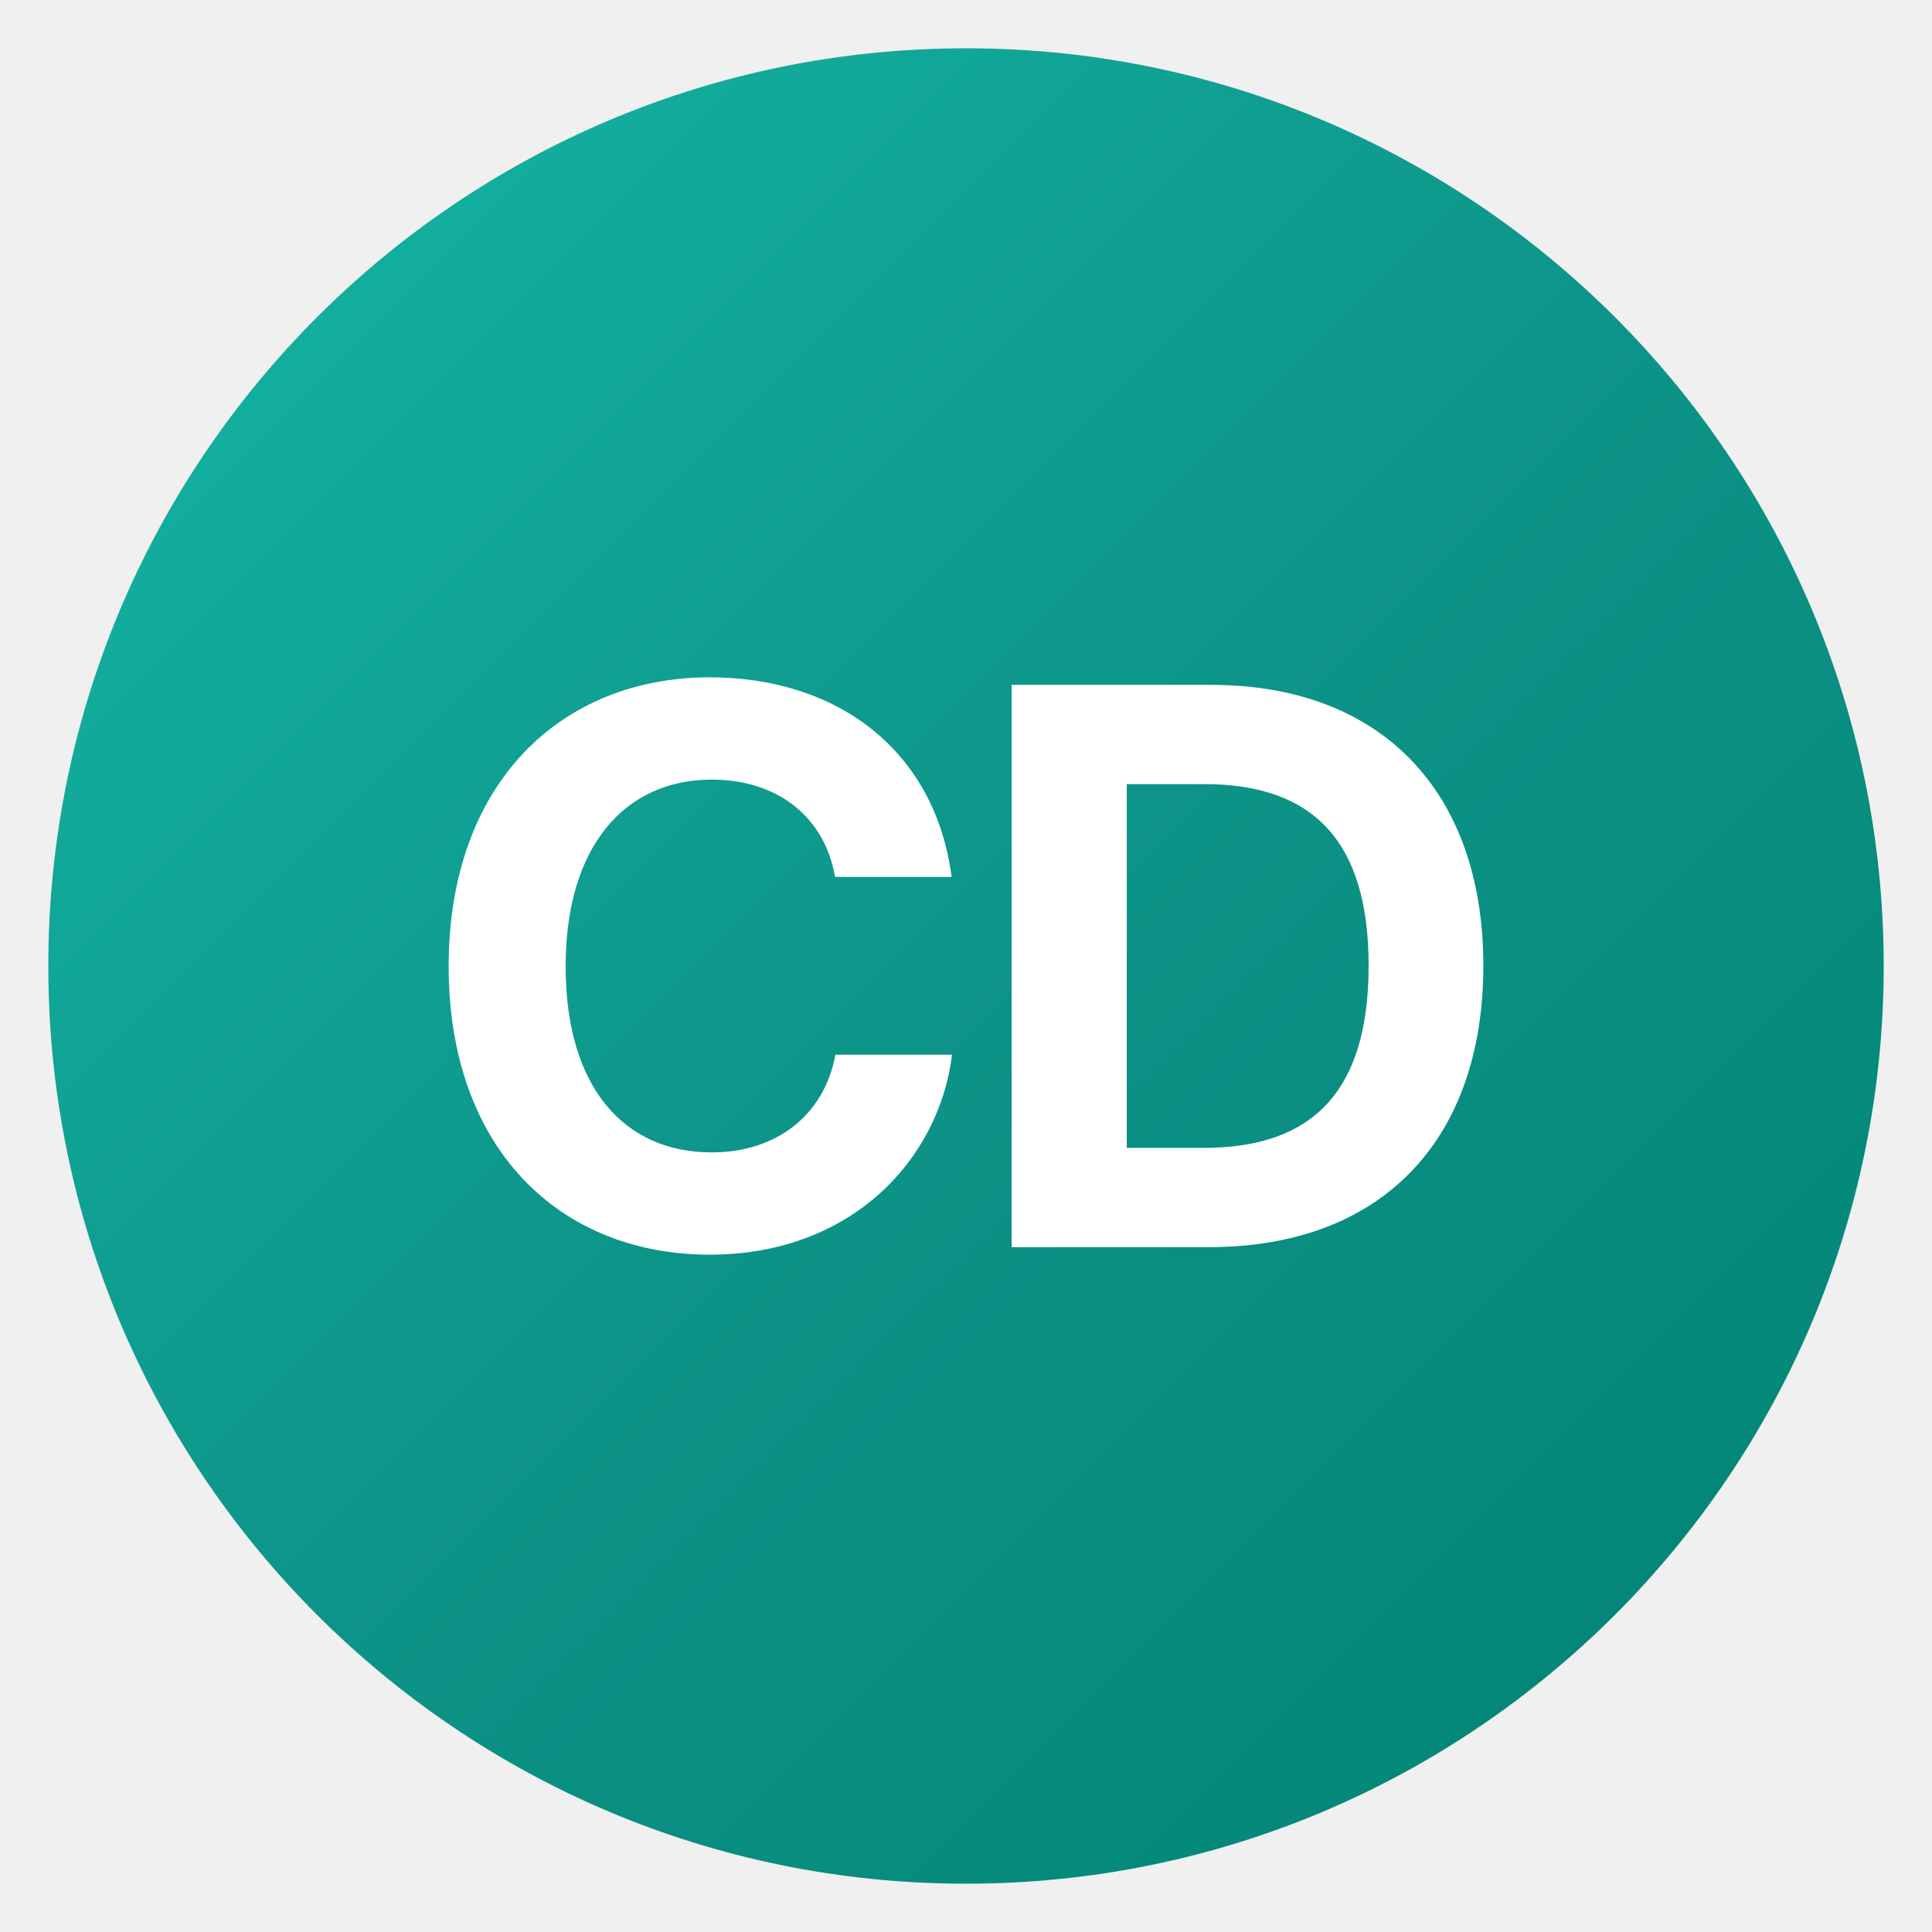
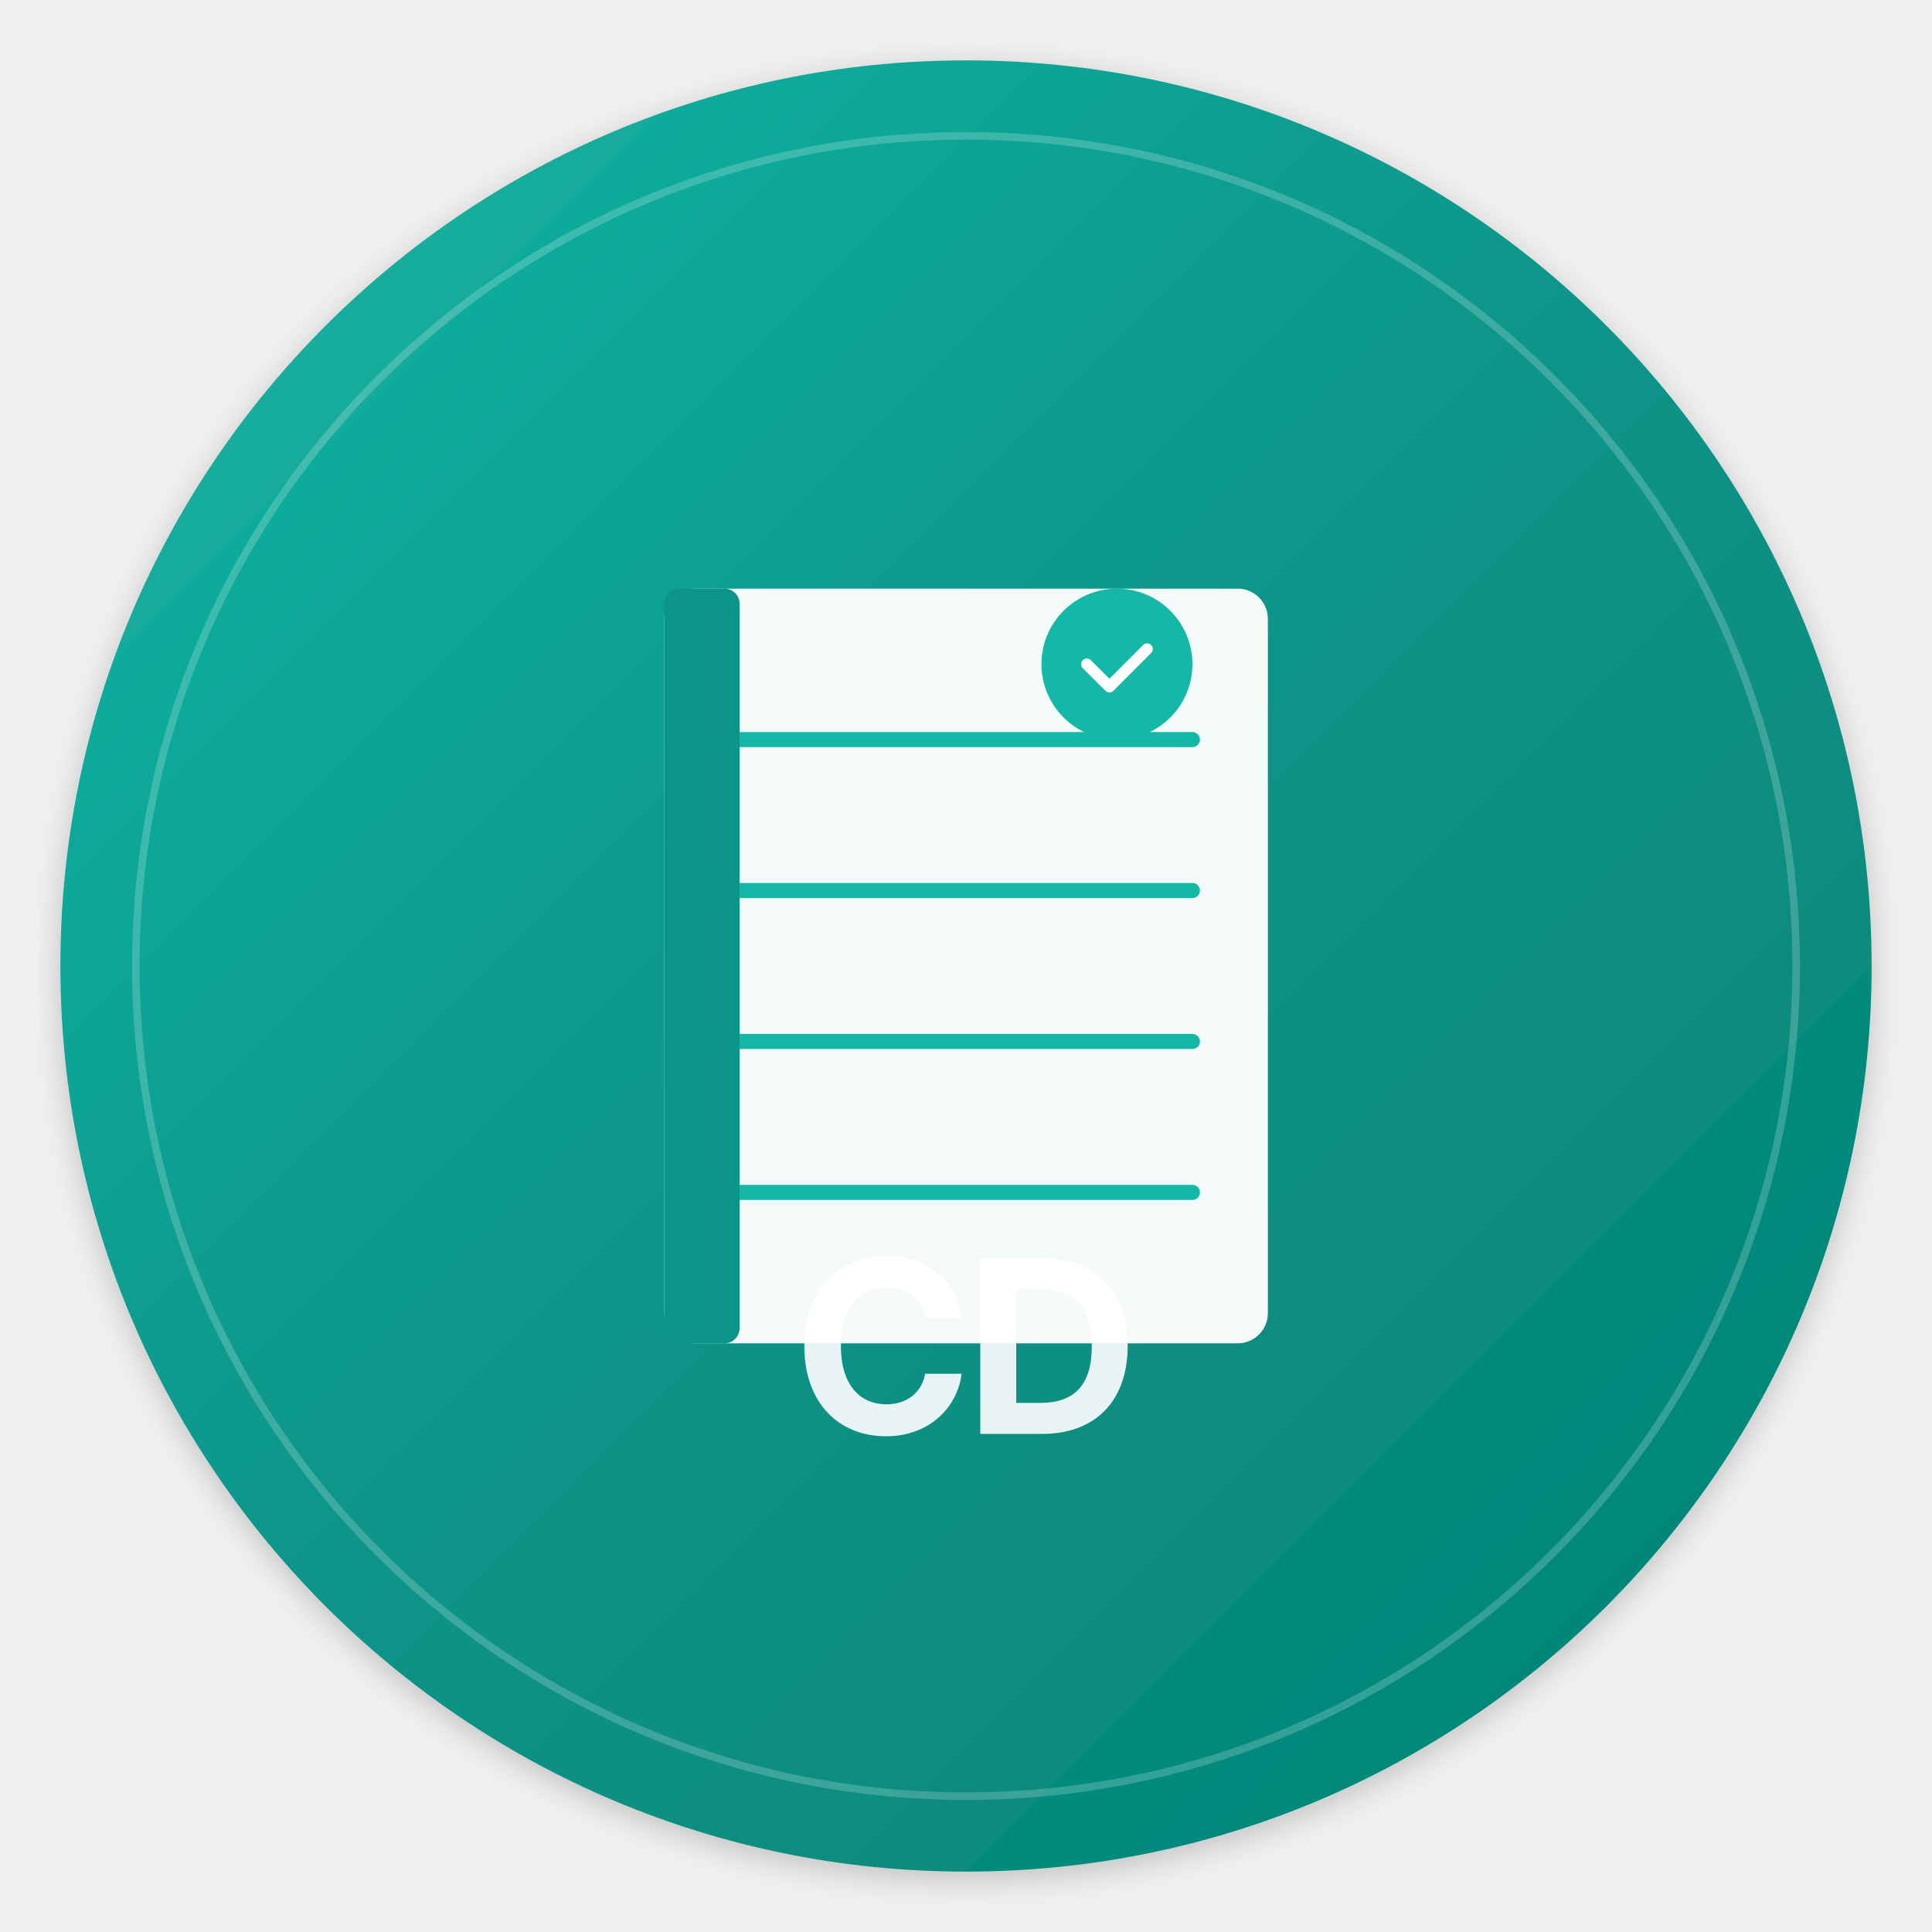
- <svg xmlns="http://www.w3.org/2000/svg" viewBox="0 0 80 80" style="fill: none;">
+ <svg xmlns="http://www.w3.org/2000/svg" viewBox="0 0 512 512">
  <defs>
    <linearGradient id="tealGradient" x1="0%" y1="0%" x2="100%" y2="100%">
      <stop offset="0%" stop-color="#14B8A6" />
      <stop offset="50%" stop-color="#0D9488" />
      <stop offset="100%" stop-color="#008272" />
    </linearGradient>
+     <filter id="shadow">
+       <feDropShadow dx="0" dy="2" stdDeviation="4" flood-opacity="0.2" />
+     </filter>
  </defs>
-   <circle cx="40" cy="40" r="38" fill="url(#tealGradient)" />
-   <text x="40" y="40" text-anchor="middle" dominant-baseline="central" fill="white" font-size="32" font-weight="700" font-family="Inter, -apple-system, BlinkMacSystemFont, sans-serif" letter-spacing="-1">
+   <circle cx="256" cy="256" r="240" fill="url(#tealGradient)" filter="url(#shadow)" />
+   <circle cx="256" cy="256" r="220" fill="none" stroke="rgba(255,255,255,0.2)" stroke-width="2" />
+   <g transform="translate(256, 256)">
+     <rect x="-80" y="-100" width="160" height="200" rx="8" fill="white" opacity="0.95" />
+     <line x1="-60" y1="-60" x2="60" y2="-60" stroke="#14B8A6" stroke-width="4" stroke-linecap="round" />
+     <line x1="-60" y1="-20" x2="60" y2="-20" stroke="#14B8A6" stroke-width="4" stroke-linecap="round" />
+     <line x1="-60" y1="20" x2="60" y2="20" stroke="#14B8A6" stroke-width="4" stroke-linecap="round" />
+     <line x1="-60" y1="60" x2="60" y2="60" stroke="#14B8A6" stroke-width="4" stroke-linecap="round" />
+     <rect x="-80" y="-100" width="20" height="200" rx="4" fill="#0D9488" />
+     <circle cx="40" cy="-80" r="20" fill="#14B8A6" />
+     <path d="M 32 -80 L 38 -74 L 48 -84" stroke="white" stroke-width="3" fill="none" stroke-linecap="round" stroke-linejoin="round" />
+   </g>
+   <text x="256" y="380" text-anchor="middle" fill="white" font-size="64" font-weight="700" font-family="Inter, -apple-system, BlinkMacSystemFont, sans-serif" letter-spacing="-2" opacity="0.9">
    CD
  </text>
</svg>
